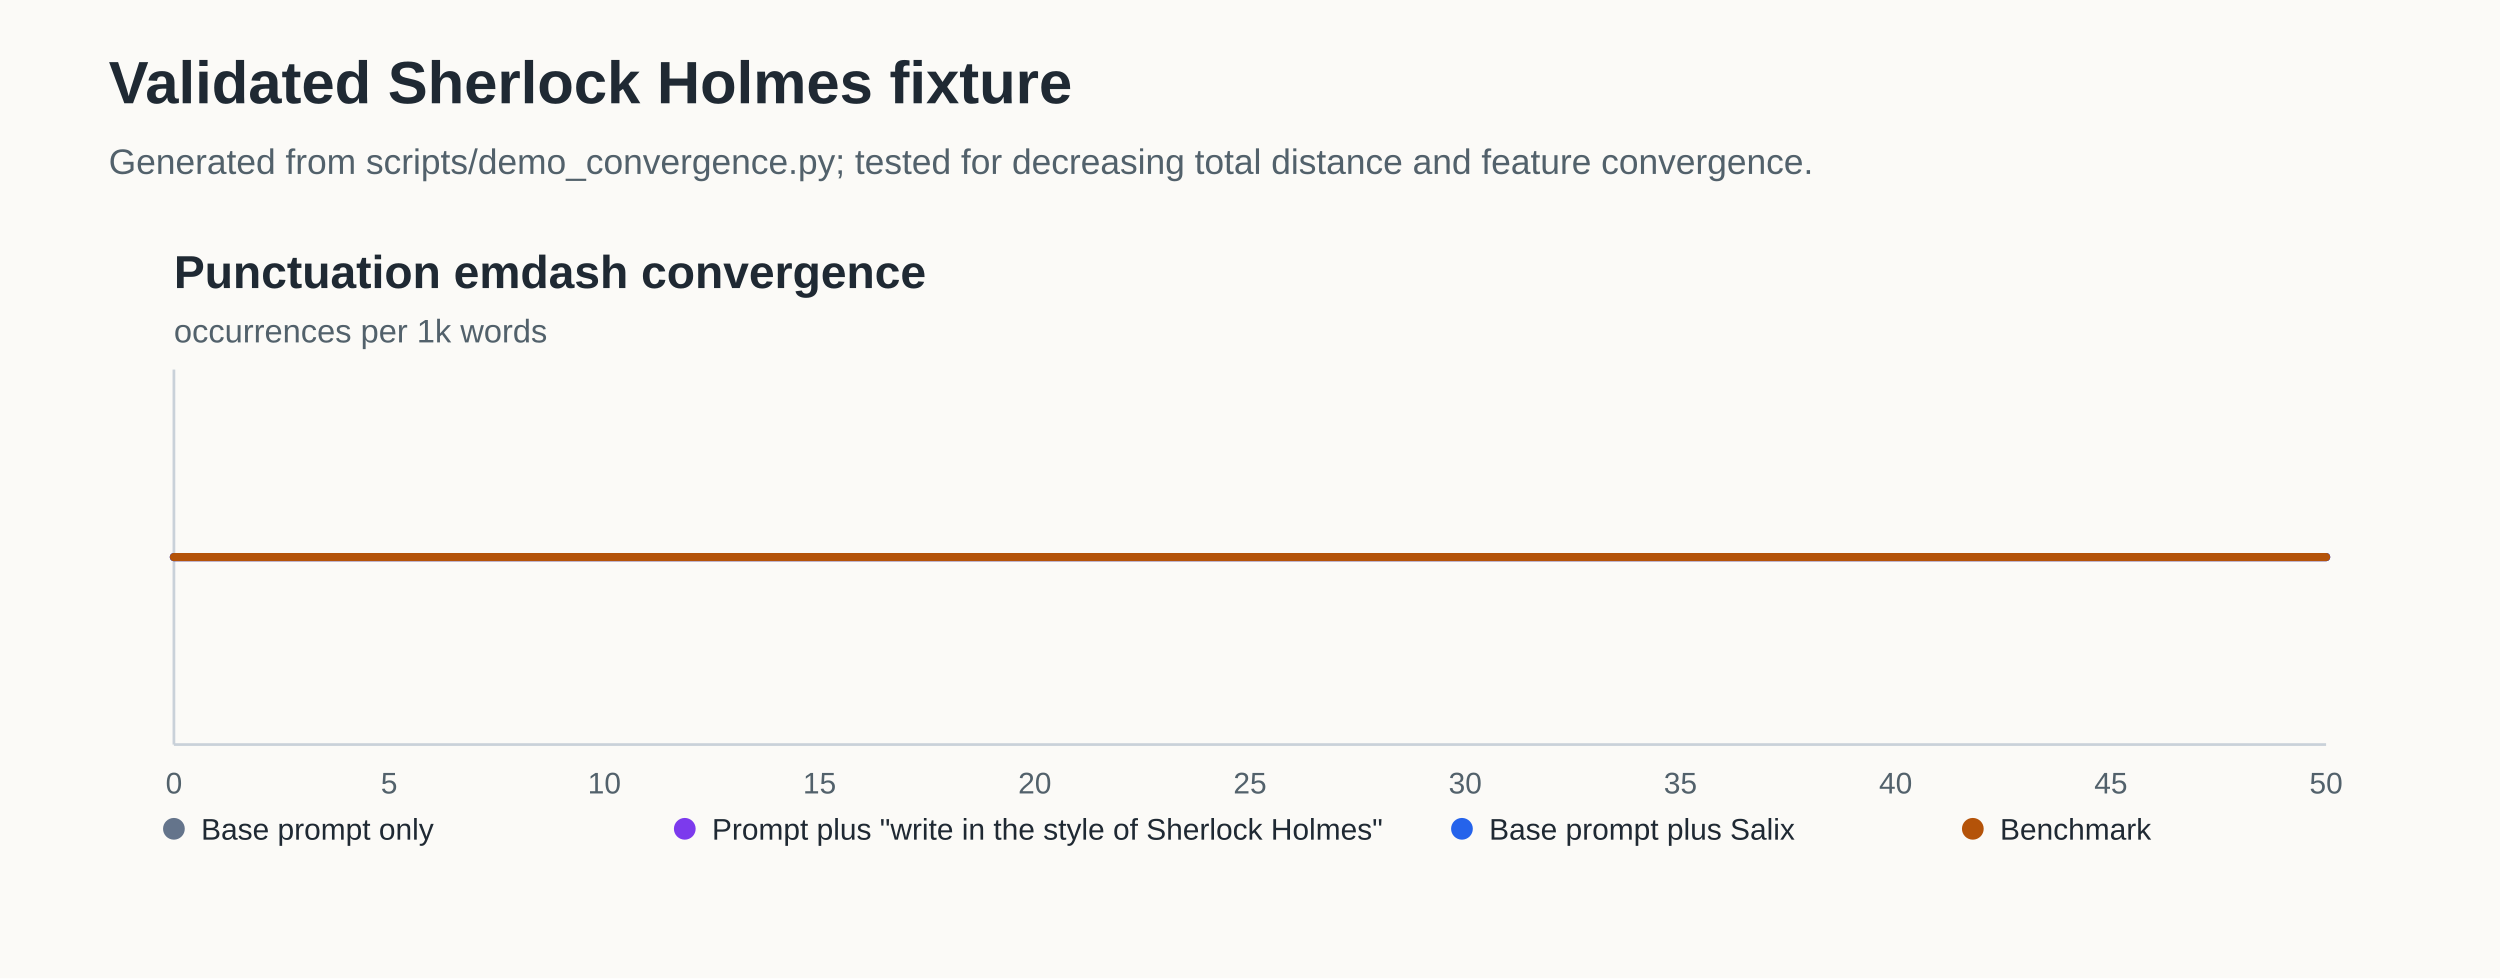
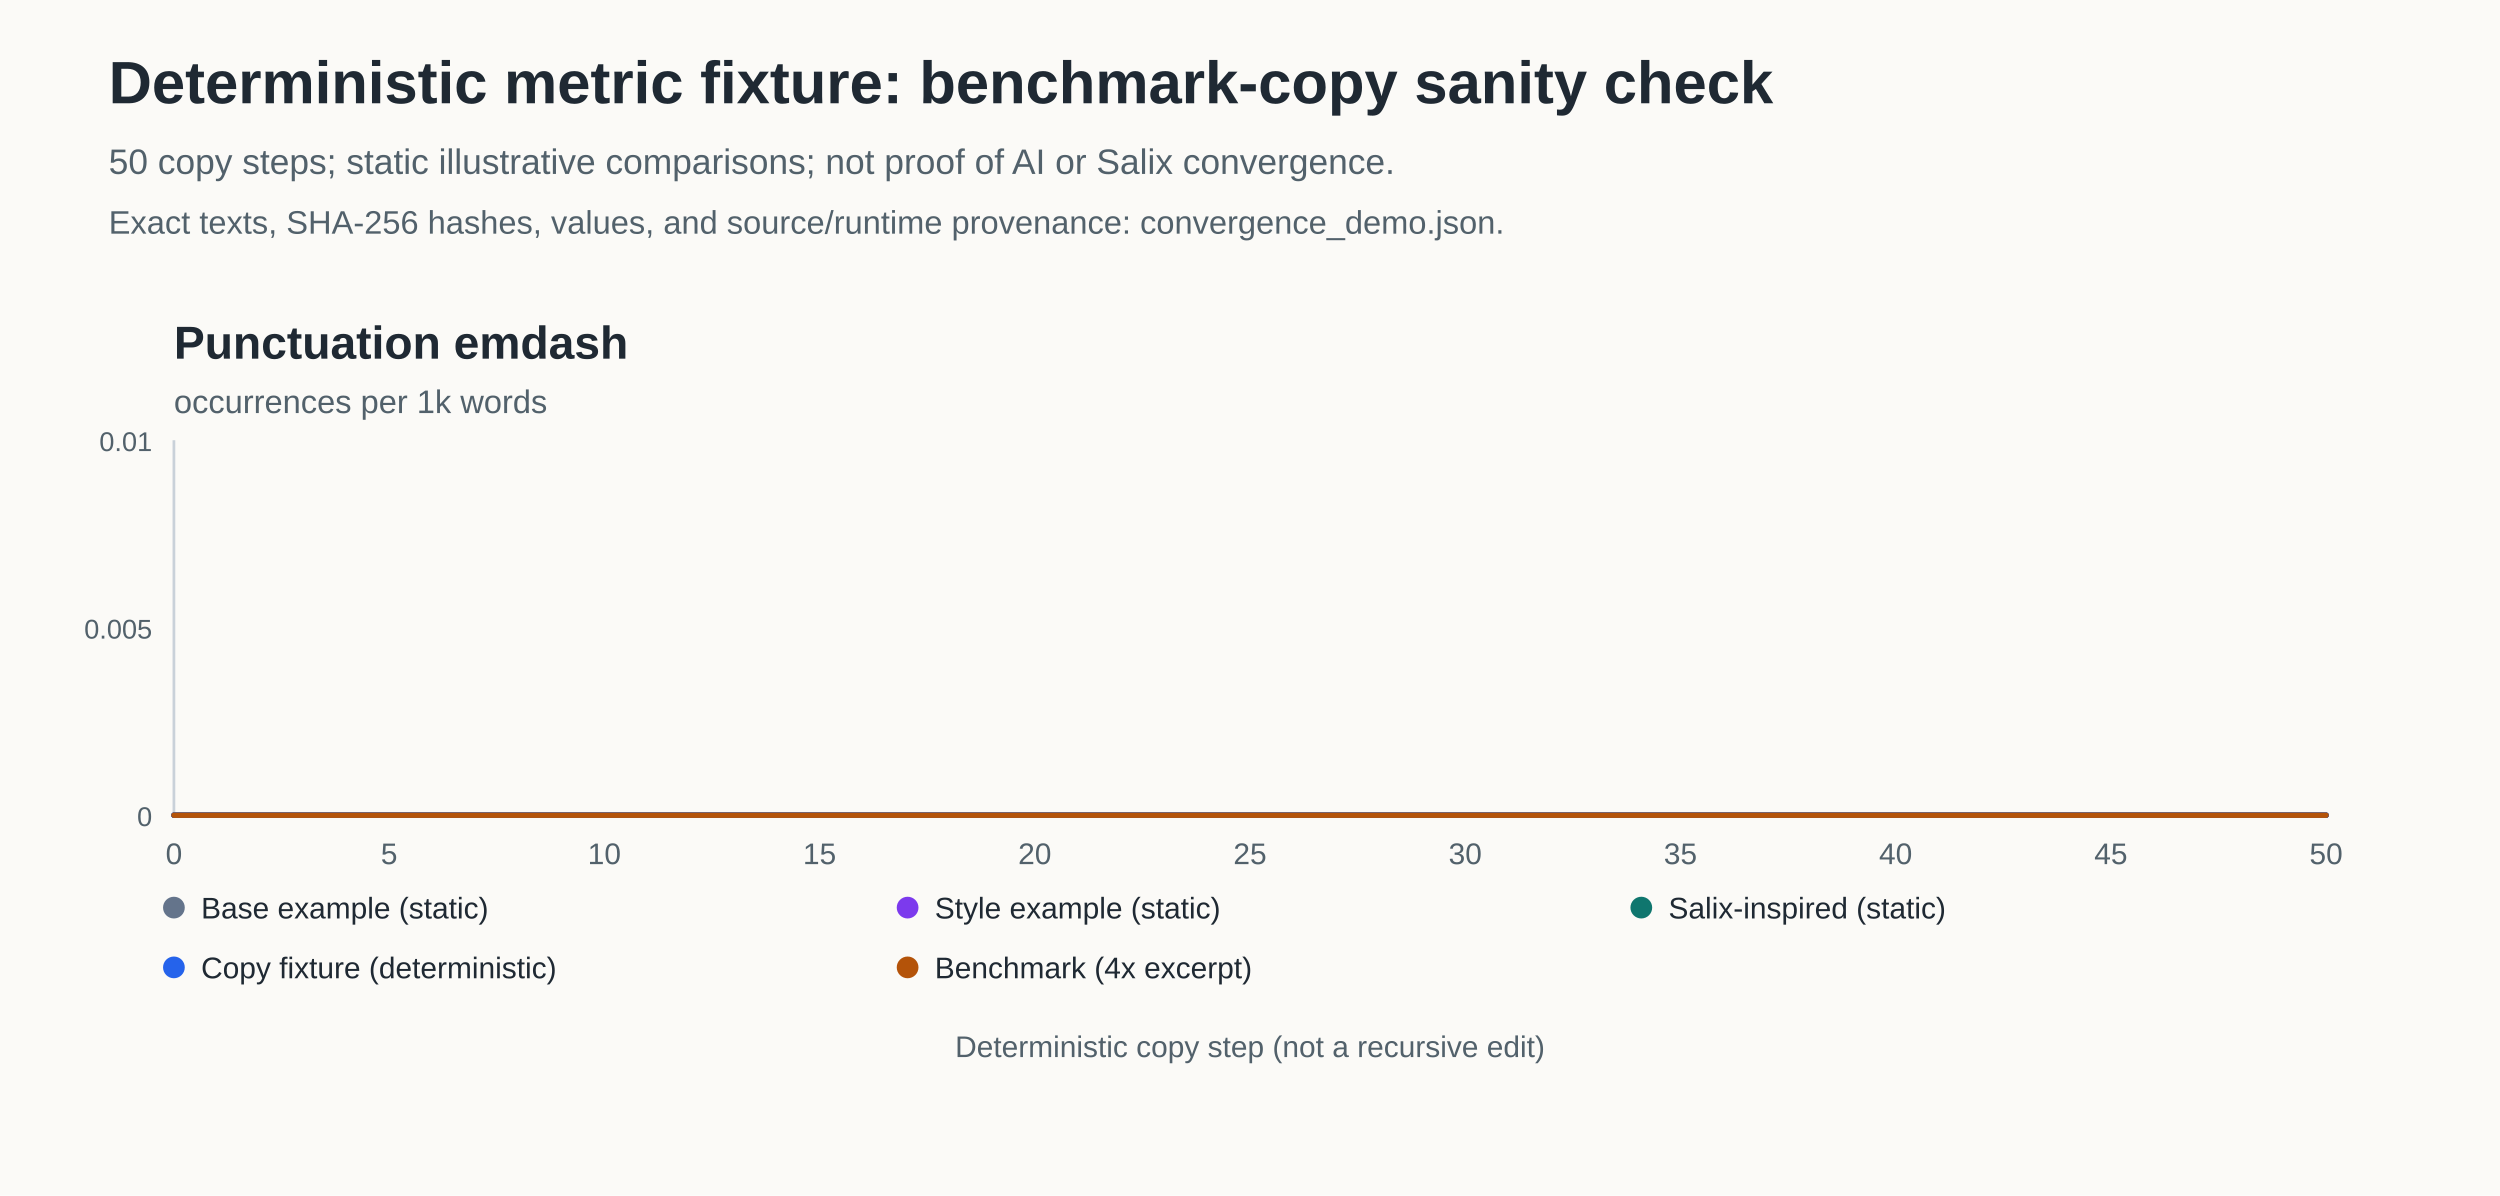
- <svg xmlns="http://www.w3.org/2000/svg" width="920" height="360" viewBox="0 0 920 360" role="img" aria-labelledby="title desc">
+ <svg xmlns="http://www.w3.org/2000/svg" width="920" height="440" viewBox="0 0 920 440" role="img" aria-labelledby="title desc">
  <rect width="100%" height="100%" fill="#fbfaf7" />
-   <text x="40" y="38" font-family="Arial, sans-serif" font-size="22" font-weight="700" fill="#1f2933">Validated Sherlock Holmes fixture</text>
-   <text x="40" y="64" font-family="Arial, sans-serif" font-size="13" fill="#52616b">Generated from scripts/demo_convergence.py; tested for decreasing total distance and feature convergence.</text>
-   <text x="64" y="106" font-family="Arial, sans-serif" font-size="17" font-weight="700" fill="#1f2933">Punctuation emdash convergence</text>
-   <text x="64" y="126" font-family="Arial, sans-serif" font-size="12" fill="#52616b">occurrences per 1k words</text>
-   <line x1="64" y1="274" x2="856" y2="274" stroke="#c9d1d9" stroke-width="1" />
-   <line x1="64" y1="136" x2="64" y2="274" stroke="#c9d1d9" stroke-width="1" />
-   <polyline points="64.0,205.0 79.8,205.0 95.7,205.0 111.5,205.0 127.4,205.0 143.2,205.0 159.0,205.0 174.9,205.0 190.7,205.0 206.6,205.0 222.4,205.0 238.2,205.0 254.1,205.0 269.9,205.0 285.8,205.0 301.6,205.0 317.4,205.0 333.3,205.0 349.1,205.0 365.0,205.0 380.8,205.0 396.6,205.0 412.5,205.0 428.3,205.0 444.2,205.0 460.0,205.0 475.8,205.0 491.7,205.0 507.5,205.0 523.4,205.0 539.2,205.0 555.0,205.0 570.9,205.0 586.7,205.0 602.6,205.0 618.4,205.0 634.2,205.0 650.1,205.0 665.9,205.0 681.8,205.0 697.6,205.0 713.4,205.0 729.3,205.0 745.1,205.0 761.0,205.0 776.8,205.0 792.6,205.0 808.5,205.0 824.3,205.0 840.2,205.0 856.0,205.0" fill="none" stroke="#64748b" stroke-width="3" stroke-linecap="round" stroke-linejoin="round" />
-   <polyline points="64.0,205.0 79.8,205.0 95.7,205.0 111.5,205.0 127.4,205.0 143.2,205.0 159.0,205.0 174.9,205.0 190.7,205.0 206.6,205.0 222.4,205.0 238.2,205.0 254.1,205.0 269.9,205.0 285.8,205.0 301.6,205.0 317.4,205.0 333.3,205.0 349.1,205.0 365.0,205.0 380.8,205.0 396.6,205.0 412.5,205.0 428.3,205.0 444.2,205.0 460.0,205.0 475.8,205.0 491.7,205.0 507.5,205.0 523.4,205.0 539.2,205.0 555.0,205.0 570.9,205.0 586.7,205.0 602.6,205.0 618.4,205.0 634.2,205.0 650.1,205.0 665.9,205.0 681.8,205.0 697.6,205.0 713.4,205.0 729.3,205.0 745.1,205.0 761.0,205.0 776.8,205.0 792.6,205.0 808.5,205.0 824.3,205.0 840.2,205.0 856.0,205.0" fill="none" stroke="#7c3aed" stroke-width="3" stroke-linecap="round" stroke-linejoin="round" />
-   <polyline points="64.0,205.0 79.8,205.0 95.7,205.0 111.5,205.0 127.4,205.0 143.2,205.0 159.0,205.0 174.9,205.0 190.7,205.0 206.6,205.0 222.4,205.0 238.2,205.0 254.1,205.0 269.9,205.0 285.8,205.0 301.6,205.0 317.4,205.0 333.3,205.0 349.1,205.0 365.0,205.0 380.8,205.0 396.6,205.0 412.5,205.0 428.3,205.0 444.2,205.0 460.0,205.0 475.8,205.0 491.7,205.0 507.5,205.0 523.4,205.0 539.2,205.0 555.0,205.0 570.9,205.0 586.7,205.0 602.6,205.0 618.4,205.0 634.2,205.0 650.1,205.0 665.9,205.0 681.8,205.0 697.6,205.0 713.4,205.0 729.3,205.0 745.1,205.0 761.0,205.0 776.8,205.0 792.6,205.0 808.5,205.0 824.3,205.0 840.2,205.0 856.0,205.0" fill="none" stroke="#2563eb" stroke-width="3" stroke-linecap="round" stroke-linejoin="round" />
-   <polyline points="64.0,205.0 79.8,205.0 95.7,205.0 111.5,205.0 127.4,205.0 143.2,205.0 159.0,205.0 174.9,205.0 190.7,205.0 206.6,205.0 222.4,205.0 238.2,205.0 254.1,205.0 269.9,205.0 285.8,205.0 301.6,205.0 317.4,205.0 333.3,205.0 349.1,205.0 365.0,205.0 380.8,205.0 396.6,205.0 412.5,205.0 428.3,205.0 444.2,205.0 460.0,205.0 475.8,205.0 491.7,205.0 507.5,205.0 523.4,205.0 539.2,205.0 555.0,205.0 570.9,205.0 586.7,205.0 602.6,205.0 618.4,205.0 634.2,205.0 650.1,205.0 665.9,205.0 681.8,205.0 697.6,205.0 713.4,205.0 729.3,205.0 745.1,205.0 761.0,205.0 776.8,205.0 792.6,205.0 808.5,205.0 824.3,205.0 840.2,205.0 856.0,205.0" fill="none" stroke="#b45309" stroke-width="3" stroke-linecap="round" stroke-linejoin="round" />
-   <circle cx="64" cy="305" r="4" fill="#64748b" />
-   <text x="74" y="309" font-family="Arial, sans-serif" font-size="11" fill="#1f2933">Base prompt only</text>
-   <circle cx="252" cy="305" r="4" fill="#7c3aed" />
-   <text x="262" y="309" font-family="Arial, sans-serif" font-size="11" fill="#1f2933">Prompt plus "write in the style of Sherlock Holmes"</text>
-   <circle cx="538" cy="305" r="4" fill="#2563eb" />
-   <text x="548" y="309" font-family="Arial, sans-serif" font-size="11" fill="#1f2933">Base prompt plus Salix</text>
-   <circle cx="726" cy="305" r="4" fill="#b45309" />
-   <text x="736" y="309" font-family="Arial, sans-serif" font-size="11" fill="#1f2933">Benchmark</text>
-   <text x="64.0" y="292" font-family="Arial, sans-serif" font-size="11" text-anchor="middle" fill="#52616b">0</text>
-   <text x="143.2" y="292" font-family="Arial, sans-serif" font-size="11" text-anchor="middle" fill="#52616b">5</text>
-   <text x="222.4" y="292" font-family="Arial, sans-serif" font-size="11" text-anchor="middle" fill="#52616b">10</text>
-   <text x="301.6" y="292" font-family="Arial, sans-serif" font-size="11" text-anchor="middle" fill="#52616b">15</text>
-   <text x="380.8" y="292" font-family="Arial, sans-serif" font-size="11" text-anchor="middle" fill="#52616b">20</text>
-   <text x="460.0" y="292" font-family="Arial, sans-serif" font-size="11" text-anchor="middle" fill="#52616b">25</text>
-   <text x="539.2" y="292" font-family="Arial, sans-serif" font-size="11" text-anchor="middle" fill="#52616b">30</text>
-   <text x="618.4" y="292" font-family="Arial, sans-serif" font-size="11" text-anchor="middle" fill="#52616b">35</text>
-   <text x="697.6" y="292" font-family="Arial, sans-serif" font-size="11" text-anchor="middle" fill="#52616b">40</text>
-   <text x="776.8" y="292" font-family="Arial, sans-serif" font-size="11" text-anchor="middle" fill="#52616b">45</text>
-   <text x="856.0" y="292" font-family="Arial, sans-serif" font-size="11" text-anchor="middle" fill="#52616b">50</text>
+   <text x="40" y="38" font-family="Arial, sans-serif" font-size="22" font-weight="700" fill="#1f2933">Deterministic metric fixture: benchmark-copy sanity check</text>
+   <text x="40" y="64" font-family="Arial, sans-serif" font-size="13" fill="#52616b">50 copy steps; static illustrative comparisons; not proof of AI or Salix convergence.</text>
+   <text x="40" y="86" font-family="Arial, sans-serif" font-size="12" fill="#52616b">Exact texts, SHA-256 hashes, values, and source/runtime provenance: convergence_demo.json.</text>
+   <text x="64" y="132" font-family="Arial, sans-serif" font-size="17" font-weight="700" fill="#1f2933">Punctuation emdash</text>
+   <text x="64" y="152" font-family="Arial, sans-serif" font-size="12" fill="#52616b">occurrences per 1k words</text>
+   <line x1="64" y1="300" x2="856" y2="300" stroke="#c9d1d9" stroke-width="1" />
+   <line x1="64" y1="162" x2="64" y2="300" stroke="#c9d1d9" stroke-width="1" />
+   <text x="56" y="304.0" font-family="Arial, sans-serif" font-size="10" text-anchor="end" fill="#52616b">0</text>
+   <text x="56" y="235.0" font-family="Arial, sans-serif" font-size="10" text-anchor="end" fill="#52616b">0.005</text>
+   <text x="56" y="166.0" font-family="Arial, sans-serif" font-size="10" text-anchor="end" fill="#52616b">0.01</text>
+   <polyline points="64.0,300.0 79.8,300.0 95.7,300.0 111.5,300.0 127.4,300.0 143.2,300.0 159.0,300.0 174.9,300.0 190.7,300.0 206.6,300.0 222.4,300.0 238.2,300.0 254.1,300.0 269.9,300.0 285.8,300.0 301.6,300.0 317.4,300.0 333.3,300.0 349.1,300.0 365.0,300.0 380.8,300.0 396.6,300.0 412.5,300.0 428.3,300.0 444.2,300.0 460.0,300.0 475.8,300.0 491.7,300.0 507.5,300.0 523.4,300.0 539.2,300.0 555.0,300.0 570.9,300.0 586.7,300.0 602.6,300.0 618.4,300.0 634.2,300.0 650.1,300.0 665.9,300.0 681.8,300.0 697.6,300.0 713.4,300.0 729.3,300.0 745.1,300.0 761.0,300.0 776.8,300.0 792.6,300.0 808.5,300.0 824.3,300.0 840.2,300.0 856.0,300.0" fill="none" stroke="#64748b" data-series-id="base_example" data-available="true" stroke-dasharray="none" stroke-width="2" stroke-linecap="round" stroke-linejoin="round" />
+   <polyline points="64.0,300.0 79.8,300.0 95.7,300.0 111.5,300.0 127.4,300.0 143.2,300.0 159.0,300.0 174.9,300.0 190.7,300.0 206.6,300.0 222.4,300.0 238.2,300.0 254.1,300.0 269.9,300.0 285.8,300.0 301.6,300.0 317.4,300.0 333.3,300.0 349.1,300.0 365.0,300.0 380.8,300.0 396.6,300.0 412.5,300.0 428.3,300.0 444.2,300.0 460.0,300.0 475.8,300.0 491.7,300.0 507.5,300.0 523.4,300.0 539.2,300.0 555.0,300.0 570.9,300.0 586.7,300.0 602.6,300.0 618.4,300.0 634.2,300.0 650.1,300.0 665.9,300.0 681.8,300.0 697.6,300.0 713.4,300.0 729.3,300.0 745.1,300.0 761.0,300.0 776.8,300.0 792.6,300.0 808.5,300.0 824.3,300.0 840.2,300.0 856.0,300.0" fill="none" stroke="#7c3aed" data-series-id="style_example" data-available="true" stroke-dasharray="none" stroke-width="2" stroke-linecap="round" stroke-linejoin="round" />
+   <polyline points="64.0,300.0 79.8,300.0 95.7,300.0 111.5,300.0 127.4,300.0 143.2,300.0 159.0,300.0 174.9,300.0 190.7,300.0 206.6,300.0 222.4,300.0 238.2,300.0 254.1,300.0 269.9,300.0 285.8,300.0 301.6,300.0 317.4,300.0 333.3,300.0 349.1,300.0 365.0,300.0 380.8,300.0 396.6,300.0 412.5,300.0 428.3,300.0 444.2,300.0 460.0,300.0 475.8,300.0 491.7,300.0 507.5,300.0 523.4,300.0 539.2,300.0 555.0,300.0 570.9,300.0 586.7,300.0 602.6,300.0 618.4,300.0 634.2,300.0 650.1,300.0 665.9,300.0 681.8,300.0 697.6,300.0 713.4,300.0 729.3,300.0 745.1,300.0 761.0,300.0 776.8,300.0 792.6,300.0 808.5,300.0 824.3,300.0 840.2,300.0 856.0,300.0" fill="none" stroke="#0f766e" data-series-id="salix_inspired_example" data-available="true" stroke-dasharray="none" stroke-width="2" stroke-linecap="round" stroke-linejoin="round" />
+   <polyline points="64.0,300.0 79.8,300.0 95.7,300.0 111.5,300.0 127.4,300.0 143.2,300.0 159.0,300.0 174.9,300.0 190.7,300.0 206.6,300.0 222.4,300.0 238.2,300.0 254.1,300.0 269.9,300.0 285.8,300.0 301.6,300.0 317.4,300.0 333.3,300.0 349.1,300.0 365.0,300.0 380.8,300.0 396.6,300.0 412.5,300.0 428.3,300.0 444.2,300.0 460.0,300.0 475.8,300.0 491.7,300.0 507.5,300.0 523.4,300.0 539.2,300.0 555.0,300.0 570.9,300.0 586.7,300.0 602.6,300.0 618.4,300.0 634.2,300.0 650.1,300.0 665.9,300.0 681.8,300.0 697.6,300.0 713.4,300.0 729.3,300.0 745.1,300.0 761.0,300.0 776.8,300.0 792.6,300.0 808.5,300.0 824.3,300.0 840.2,300.0 856.0,300.0" fill="none" stroke="#2563eb" data-series-id="copy_fixture" data-available="true" stroke-dasharray="none" stroke-width="2" stroke-linecap="round" stroke-linejoin="round" />
+   <polyline points="64.0,300.0 79.8,300.0 95.7,300.0 111.5,300.0 127.4,300.0 143.2,300.0 159.0,300.0 174.9,300.0 190.7,300.0 206.6,300.0 222.4,300.0 238.2,300.0 254.1,300.0 269.9,300.0 285.8,300.0 301.6,300.0 317.4,300.0 333.3,300.0 349.1,300.0 365.0,300.0 380.8,300.0 396.6,300.0 412.5,300.0 428.3,300.0 444.2,300.0 460.0,300.0 475.8,300.0 491.7,300.0 507.5,300.0 523.4,300.0 539.2,300.0 555.0,300.0 570.9,300.0 586.7,300.0 602.6,300.0 618.4,300.0 634.2,300.0 650.1,300.0 665.9,300.0 681.8,300.0 697.6,300.0 713.4,300.0 729.3,300.0 745.1,300.0 761.0,300.0 776.8,300.0 792.6,300.0 808.5,300.0 824.3,300.0 840.2,300.0 856.0,300.0" fill="none" stroke="#b45309" data-series-id="benchmark" data-available="true" stroke-dasharray="none" stroke-width="2" stroke-linecap="round" stroke-linejoin="round" />
+   <circle cx="64" cy="334" r="4" fill="#64748b" />
+   <text x="74" y="338" font-family="Arial, sans-serif" font-size="11" fill="#1f2933">Base example (static)</text>
+   <circle cx="334" cy="334" r="4" fill="#7c3aed" />
+   <text x="344" y="338" font-family="Arial, sans-serif" font-size="11" fill="#1f2933">Style example (static)</text>
+   <circle cx="604" cy="334" r="4" fill="#0f766e" />
+   <text x="614" y="338" font-family="Arial, sans-serif" font-size="11" fill="#1f2933">Salix-inspired (static)</text>
+   <circle cx="64" cy="356" r="4" fill="#2563eb" />
+   <text x="74" y="360" font-family="Arial, sans-serif" font-size="11" fill="#1f2933">Copy fixture (deterministic)</text>
+   <circle cx="334" cy="356" r="4" fill="#b45309" />
+   <text x="344" y="360" font-family="Arial, sans-serif" font-size="11" fill="#1f2933">Benchmark (4x excerpt)</text>
+   <text x="460.0" y="389" font-family="Arial, sans-serif" font-size="11" text-anchor="middle" fill="#52616b">Deterministic copy step (not a recursive edit)</text>
+   <text x="64.0" y="318" font-family="Arial, sans-serif" font-size="11" text-anchor="middle" fill="#52616b">0</text>
+   <text x="143.2" y="318" font-family="Arial, sans-serif" font-size="11" text-anchor="middle" fill="#52616b">5</text>
+   <text x="222.4" y="318" font-family="Arial, sans-serif" font-size="11" text-anchor="middle" fill="#52616b">10</text>
+   <text x="301.6" y="318" font-family="Arial, sans-serif" font-size="11" text-anchor="middle" fill="#52616b">15</text>
+   <text x="380.8" y="318" font-family="Arial, sans-serif" font-size="11" text-anchor="middle" fill="#52616b">20</text>
+   <text x="460.0" y="318" font-family="Arial, sans-serif" font-size="11" text-anchor="middle" fill="#52616b">25</text>
+   <text x="539.2" y="318" font-family="Arial, sans-serif" font-size="11" text-anchor="middle" fill="#52616b">30</text>
+   <text x="618.4" y="318" font-family="Arial, sans-serif" font-size="11" text-anchor="middle" fill="#52616b">35</text>
+   <text x="697.6" y="318" font-family="Arial, sans-serif" font-size="11" text-anchor="middle" fill="#52616b">40</text>
+   <text x="776.8" y="318" font-family="Arial, sans-serif" font-size="11" text-anchor="middle" fill="#52616b">45</text>
+   <text x="856.0" y="318" font-family="Arial, sans-serif" font-size="11" text-anchor="middle" fill="#52616b">50</text>
</svg>
